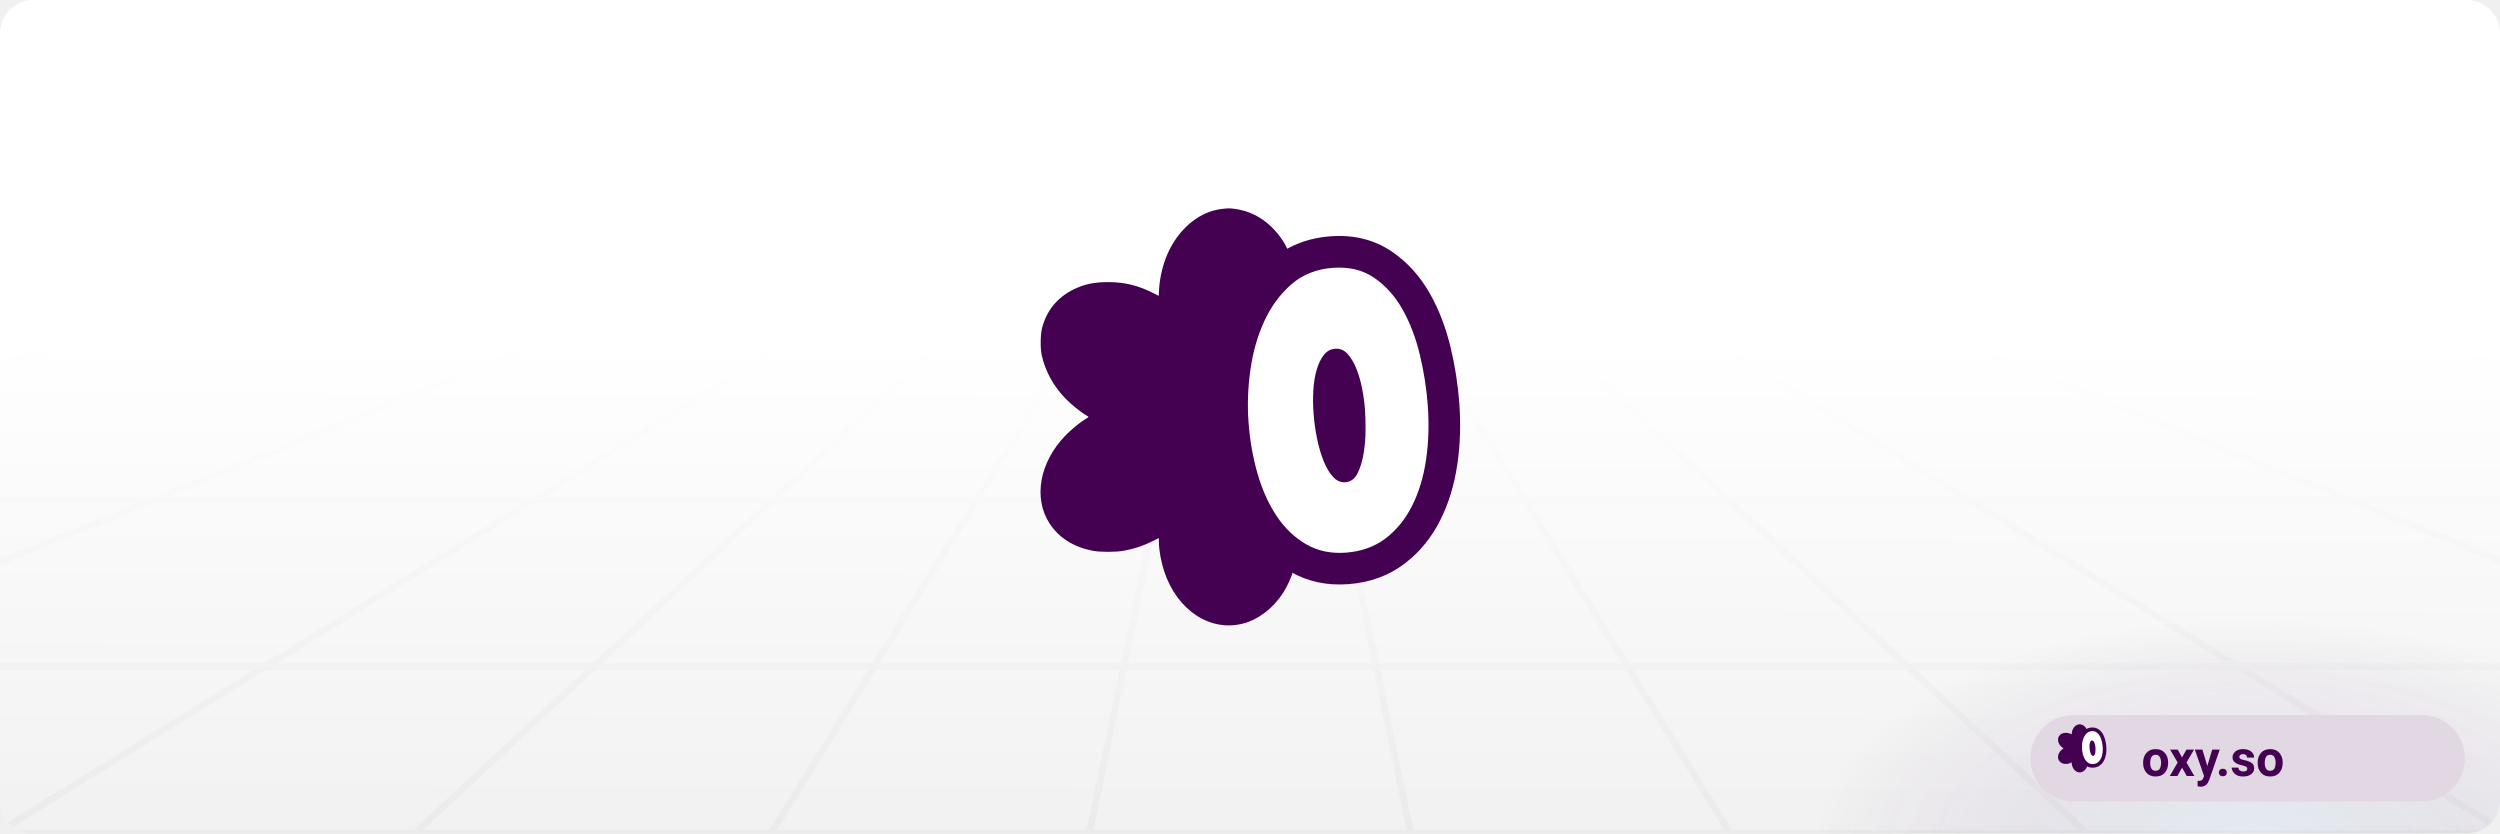
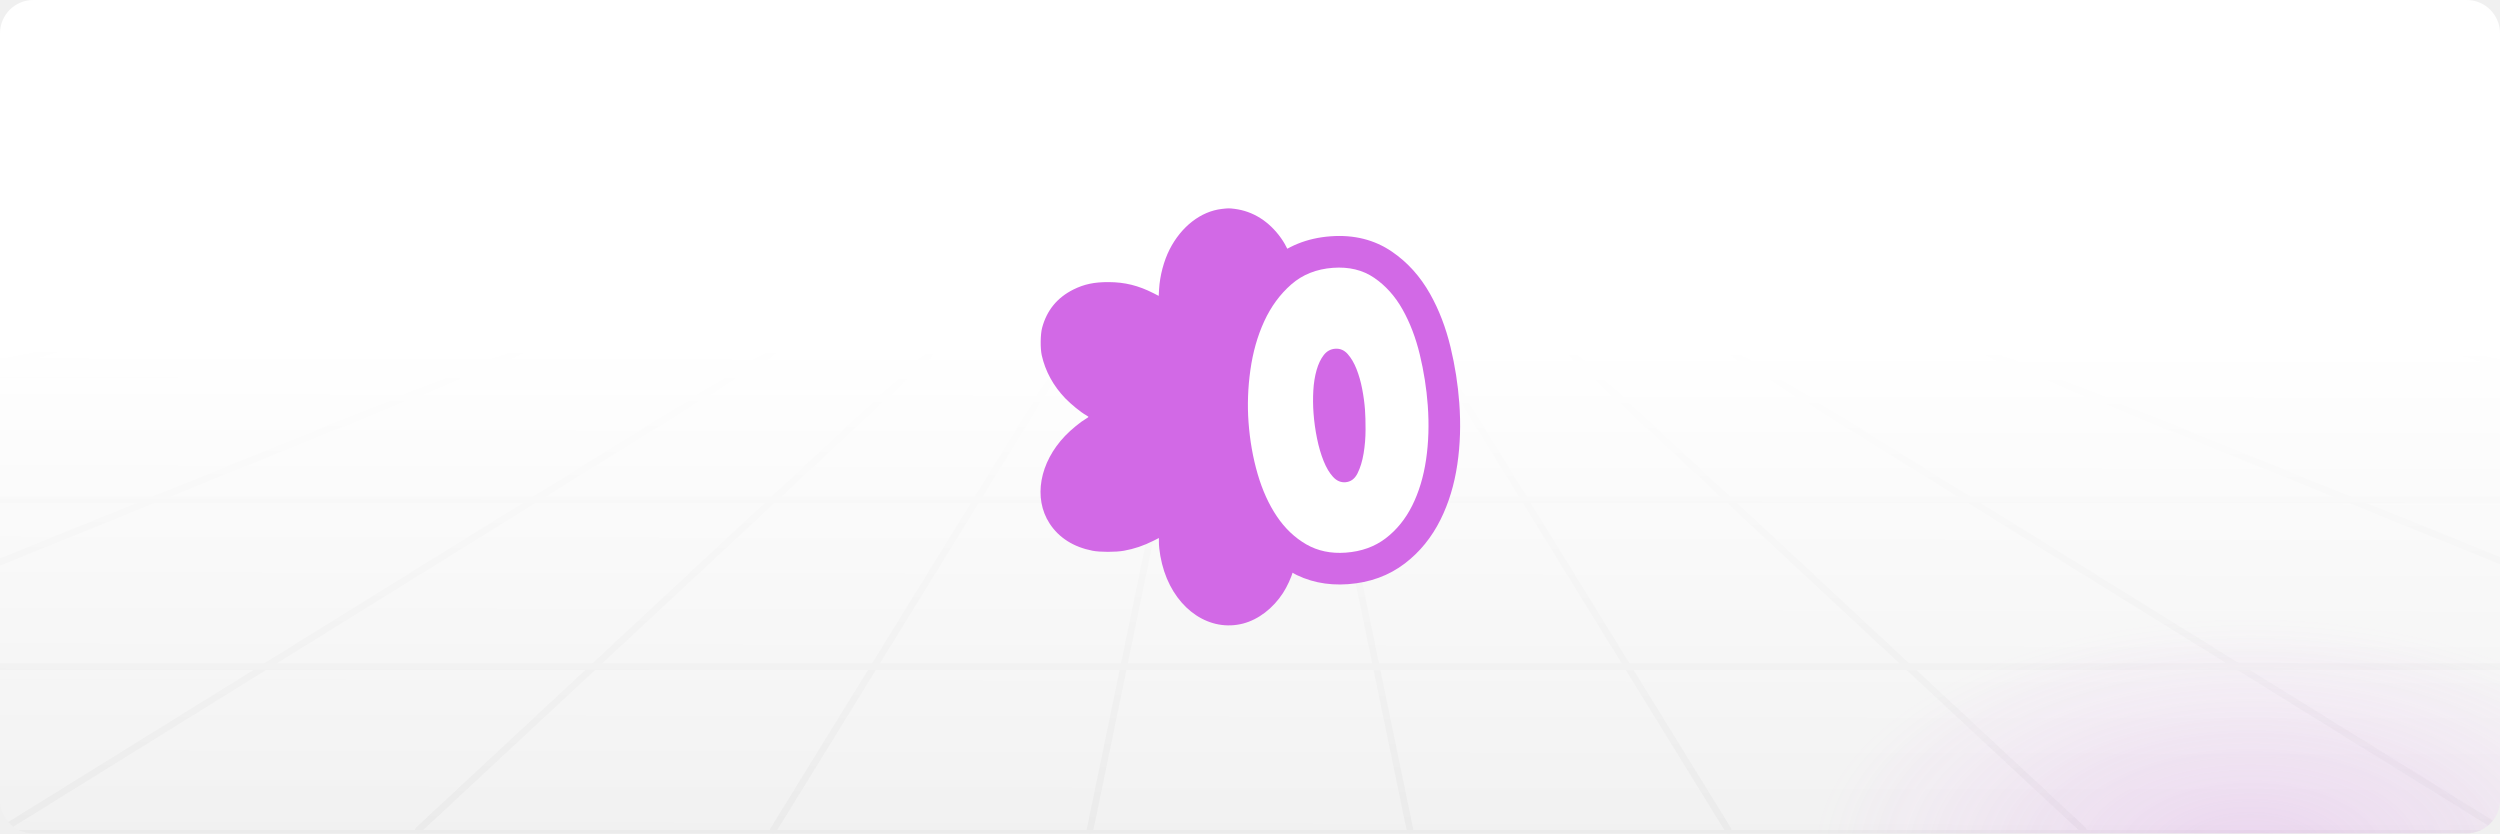
<svg xmlns="http://www.w3.org/2000/svg" width="1500" height="500" viewBox="0 0 1500 500" fill="none">
  <g clip-path="url(#clip0)">
    <rect width="1500" height="500" />
    <path d="M1 498L751 33L1501 498" stroke="#E9E9E9" stroke-width="4" stroke-linecap="round" />
    <path d="M-397 498L751 33L1899 498" stroke="#E9E9E9" stroke-width="4" stroke-linecap="round" />
    <path d="M-1136 498L751 33L2638 498" stroke="#E9E9E9" stroke-width="4" stroke-linecap="round" />
    <path d="M251 498L750.5 33L1250 498" stroke="#E9E9E9" stroke-width="4" stroke-linecap="round" />
    <path d="M464 498L750.474 33L1036.95 498" stroke="#E9E9E9" stroke-width="4" stroke-linecap="round" />
    <path d="M654 498L750 33L846 498" stroke="#E9E9E9" stroke-width="4" stroke-linecap="round" />
    <path class="line-100" d="M-128 500C1267.6 500 1624.83 500 1629 500" stroke="#E9E9E9" stroke-width="4" />
    <path class="line-100" d="M-128 400C1267.6 400 1624.83 400 1629 400" stroke="#E9E9E9" stroke-width="4" />
    <path class="line-75" d="M-128 300C1267.6 300 1624.83 300 1629 300" stroke="#E9E9E9" stroke-width="4" />
    <path class="line-75" d="M-128 225C1267.6 225 1624.83 225 1629 225" stroke="#E9E9E9" stroke-width="4" />
    <path class="line-50" d="M-128 175C1267.6 175 1624.83 175 1629 175" stroke="#E9E9E9" stroke-width="4" />
    <rect width="1501" height="500" fill="url(#paint0_linear)" />
    <ellipse opacity="0.58" cx="1350" cy="512" rx="262" ry="141" class="opacity-pulse" fill="url(#paint1_radial_14_2)" />
-     <rect x="1218.2" y="429" width="260.8" height="52" rx="26" fill="white" fill-opacity="0.95" />
-     <rect x="1218.2" y="429" width="260.8" height="52" rx="26" fill="#440151" fill-opacity="0.15" />
-     <text fill="#440151" xml:space="preserve" style="white-space: pre" font-family="-apple-system, BlinkMacSystemFont, 'Segoe UI', Roboto, Helvetica, Arial, sans-serif" font-size="30" font-weight="600" letter-spacing="0em">
-       <tspan x="1284.9" y="465.60">oxy.so</tspan>
-     </text>
-     <g transform="translate(1234.2 434.0) scale(0.02992)">
-       <g transform="translate(-80.58 -263.58)">
-         <defs>
-           <clipPath id="oxyBoton">
-             <path d="M0 0h1427v1151H0z" />
-           </clipPath>
-         </defs>
-         <path d="M520.434 284.25c-48.734 5.574-93.898 40.73-120.91 93.609-13.574 26.727-22.578 60.883-24.438 92.324l-.855 15.293-12.293-6.289c-34.871-17.723-66.168-25.441-103.758-25.582-33.156-.145-56.594 4.859-81.316 17.148-37.73 18.867-61.598 48.164-72.461 88.609-4 15.004-4.43 47.305-.855 63.598 8.289 36.871 26.727 70.742 54.309 99.469 13.719 14.148 36.016 32.301 48.02 39.016 3.145 1.859 5.859 3.715 5.859 4.145 0 .43-2.574 2.289-5.719 4.145-12.289 7.004-34.297 25.012-47.875 39.16-59.883 62.168-74.602 144.773-36.301 203.512 21.438 32.871 55.309 54.309 99.184 62.883 17.578 3.43 53.449 3.43 72.742 0 23.727-4.289 45.449-11.574 67.887-22.867l13.004-6.574v8.289c0 19.152 4.859 46.449 12.293 68.887 29.727 90.035 106.328 140.629 182.645 120.762 35.445-9.289 69.316-35.156 92.324-70.742 19.723-30.582 33.016-72.602 35.301-111.758l.859-15.152 12.719 6.434c36.016 18.008 66.742 25.438 105.473 25.297 36.156-.145 62.598-6.863 90.75-23.297 14.719-8.574 36.301-29.871 44.875-44.16 14.008-23.297 19.008-41.875 19.152-70.316.141-29.152-3.859-46.16-17.578-75.316-16.578-35.016-49.023-71.172-83.18-92.324-5.285-3.285-9.719-6.289-9.719-6.715 0-.43 4.434-3.43 9.719-6.719 24.152-15.004 52.453-42.445 68.172-66.168 25.438-38.16 36.871-79.32 32.301-116.621-7.719-62.168-52.023-106.758-119.48-120.051-19.008-3.855-54.879-3.57-75.746.574-21.723 4.285-39.73 10.289-60.309 20.293l-17.578 8.434v-8.148c0-40.301-16.578-91.895-40.16-125.336-27.727-39.016-64.883-62.453-107.617-67.887-12.719-1.57-14.148-1.57-29.438.145zm0 0" fill="#440151" />
-         <g clip-path="url(#oxyBoton)" transform="translate(465 188)">
-           <path d="M347.553 964.677c-49.27 3.621-93.691-5.957-133.258-28.734-36.379-20.941-67.094-49.977-92.145-87.105-23.004-34.09-41.059-73.633-54.164-118.633-12.414-42.617-20.359-87.602-23.84-134.949-3.277-44.582-1.684-90.027 4.781-136.344 6.738-48.277 19.414-92.664 38.023-133.156 19.957-43.418 46.867-79.98 80.73-109.688 38.34-33.637 84.801-52.461 139.383-56.469 54.18-3.984 101.57 7.918 142.18 35.699 35.922 24.574 65.297 57.184 88.133 97.82 20.57 36.609 36.332 77.668 47.285 123.18 10.301 42.797 17.043 85.887 20.23 129.258 3.621 49.27 2.117 96.441-4.516 141.523-6.984 47.473-19.988 90.266-39.008 128.375-20.594 41.273-48.125 75.051-82.586 101.336-36.992 28.211-80.738 44.176-131.23 47.887zm-10.727-145.918c21.562-1.586 39.305-7.688 53.227-18.305 16.453-12.551 29.918-29.328 40.402-50.332 12.062-24.168 20.449-52.281 25.168-84.34 5.066-34.449 6.184-70.949 3.352-109.5-2.605-35.438-8.125-70.688-16.562-105.75-7.789-32.348-18.652-60.93-32.59-85.742-11.676-20.777-26.074-37.023-43.195-48.738-12.43-8.504-28.711-12.016-48.84-10.535-21.977 1.613-39.852 8.461-53.617 20.535-18.242 16.004-33 36.273-44.273 60.805-12.617 27.453-21.305 58.215-26.062 92.281-5.027 36.035-6.285 71.164-3.77 105.395 2.727 37.094 8.859 72.012 18.395 104.754 8.844 30.359 20.504 56.266 34.977 77.719 12.422 18.41 27.039 32.457 43.848 42.133 13.621 7.84 30.137 11.047 49.543 9.621zm-13.77-326.008c5.336-.391 10.48-1.961 15.434-4.703 4.352-2.41 7.855-5.328 10.512-8.75-1.223 1.574-2.566 4.922-4.031 10.051-2.562 8.949-4.184 19.379-4.863 31.297-.809 14.156-.688 28.371.363 42.645 1.219 16.59 3.504 33.113 6.863 49.57 3.086 15.129 6.902 28.312 11.445 39.551 2.898 7.16 5.488 11.98 7.777 14.461-2.855-3.094-6.648-5.668-11.387-7.719-6.246-2.707-12.676-3.816-19.281-3.328-7.824.574-15.047 3.297-21.668 8.172-4.828 3.555-8.27 7.398-10.32 11.535 3.176-6.398 5.637-14.891 7.387-25.469 2.297-13.863 3.461-28.156 3.492-42.883.039-16.836-.332-30.527-1.105-41.07-.91-12.371-2.703-25.539-5.379-39.496-2.348-12.23-5.453-23.223-9.316-32.977-2.395-6.035-4.746-10.355-7.062-12.961 3.27 3.68 7.539 6.645 12.809 8.887 6.059 2.578 12.172 3.641 18.332 3.188zm-10.723-145.918c17.422-1.281 33.98 1.418 49.684 8.102 14.906 6.344 28.008 15.871 39.297 28.586 13.73 15.457 24.957 34.191 33.68 56.207 7.254 18.297 12.918 38.07 16.992 59.328 3.746 19.527 6.281 38.305 7.605 56.332 1.047 14.223 1.547 31.598 1.5 52.121-.051 22.637-1.871 44.785-5.453 66.445-4.129 24.941-11.016 47.137-20.656 66.582-8.461 17.059-19.801 30.824-34.027 41.293-16.02 11.789-34.133 18.43-54.34 19.914-17.301 1.27-33.828-1.504-49.574-8.32-14.238-6.164-26.934-15.301-38.09-27.406-14.316-15.543-26.254-35.121-35.809-58.742-7.902-19.543-14.293-41.266-19.168-65.172-4.605-22.574-7.746-45.27-9.426-68.086-1.516-20.629-1.688-41.199-.516-61.715 1.301-22.754 4.723-43.82 10.27-63.203 6.637-23.199 16.324-43.016 29.062-59.445 9.637-12.43 21.047-22.293 34.238-29.598 13.789-7.637 28.699-12.047 44.73-13.223zm0 0" fill="#440151" />
-           <path d="M342.19 891.704c-34.344 2.531-64.812-3.855-91.406-19.156-26.594-15.312-49.262-36.852-68-64.625-18.73-27.781-33.586-60.504-44.562-98.172-10.969-37.676-18.004-77.625-21.109-119.844-2.895-39.406-1.469-79.695 4.281-120.875 5.75-41.176 16.426-78.75 32.031-112.719 15.613-33.977 36.445-62.395 62.5-85.25 26.051-22.852 58.219-35.688 96.5-38.5 37.145-2.727 68.977 4.98 95.5 23.125 26.52 18.137 48.406 42.562 65.656 73.281 17.258 30.711 30.57 65.531 39.938 104.469 9.375 38.93 15.508 78.094 18.406 117.5 3.227 43.906 1.914 85.746-3.938 125.516-5.844 39.762-16.539 75.211-32.078 106.344-15.543 31.137-36.043 56.414-61.5 75.828-25.449 19.406-56.188 30.43-92.219 33.078zm-24.5-471.891c-10.699.781-19.539 5.672-26.516 14.672-6.98 8.992-12.496 20.57-16.547 34.734-4.043 14.168-6.562 29.922-7.562 47.266-.992 17.336-.844 34.73.438 52.188 1.445 19.699 4.16 39.305 8.141 58.812 3.988 19.512 9.094 36.965 15.312 52.359 6.227 15.398 13.492 27.602 21.797 36.609 8.301 9 17.801 13.109 28.5 12.328 12.383-.914 21.781-7.832 28.188-20.75 6.406-12.914 11.078-28.254 14.016-46.016 2.945-17.758 4.441-35.977 4.484-54.656.039-18.688-.398-34.219-1.312-46.594-1.117-15.195-3.281-31.172-6.5-47.922-3.211-16.75-7.594-32.133-13.156-46.156-5.555-14.02-12.34-25.547-20.359-34.578-8.023-9.031-17.664-13.129-28.922-12.297z" fill="#FFFFFF" />
-         </g>
-       </g>
-     </g>
  </g>
  <g transform="translate(598.20 51.66) scale(0.25926)">
    <defs>
      <clipPath id="oxyMarca">
        <path d="M0 0h1427v1151H0z" />
      </clipPath>
    </defs>
-     <path d="M520.434 284.25c-48.734 5.574-93.898 40.73-120.91 93.609-13.574 26.727-22.578 60.883-24.438 92.324l-.855 15.293-12.293-6.289c-34.871-17.723-66.168-25.441-103.758-25.582-33.156-.145-56.594 4.859-81.316 17.148-37.73 18.867-61.598 48.164-72.461 88.609-4 15.004-4.43 47.305-.855 63.598 8.289 36.871 26.727 70.742 54.309 99.469 13.719 14.148 36.016 32.301 48.02 39.016 3.145 1.859 5.859 3.715 5.859 4.145 0 .43-2.574 2.289-5.719 4.145-12.289 7.004-34.297 25.012-47.875 39.16-59.883 62.168-74.602 144.773-36.301 203.512 21.438 32.871 55.309 54.309 99.184 62.883 17.578 3.43 53.449 3.43 72.742 0 23.727-4.289 45.449-11.574 67.887-22.867l13.004-6.574v8.289c0 19.152 4.859 46.449 12.293 68.887 29.727 90.035 106.328 140.629 182.645 120.762 35.445-9.289 69.316-35.156 92.324-70.742 19.723-30.582 33.016-72.602 35.301-111.758l.859-15.152 12.719 6.434c36.016 18.008 66.742 25.438 105.473 25.297 36.156-.145 62.598-6.863 90.75-23.297 14.719-8.574 36.301-29.871 44.875-44.16 14.008-23.297 19.008-41.875 19.152-70.316.141-29.152-3.859-46.16-17.578-75.316-16.578-35.016-49.023-71.172-83.18-92.324-5.285-3.285-9.719-6.289-9.719-6.715 0-.43 4.434-3.43 9.719-6.719 24.152-15.004 52.453-42.445 68.172-66.168 25.438-38.16 36.871-79.32 32.301-116.621-7.719-62.168-52.023-106.758-119.48-120.051-19.008-3.855-54.879-3.57-75.746.574-21.723 4.285-39.73 10.289-60.309 20.293l-17.578 8.434v-8.148c0-40.301-16.578-91.895-40.16-125.336-27.727-39.016-64.883-62.453-107.617-67.887-12.719-1.57-14.148-1.57-29.438.145zm0 0" fill="#440151" />
+     <path d="M520.434 284.25c-48.734 5.574-93.898 40.73-120.91 93.609-13.574 26.727-22.578 60.883-24.438 92.324l-.855 15.293-12.293-6.289c-34.871-17.723-66.168-25.441-103.758-25.582-33.156-.145-56.594 4.859-81.316 17.148-37.73 18.867-61.598 48.164-72.461 88.609-4 15.004-4.43 47.305-.855 63.598 8.289 36.871 26.727 70.742 54.309 99.469 13.719 14.148 36.016 32.301 48.02 39.016 3.145 1.859 5.859 3.715 5.859 4.145 0 .43-2.574 2.289-5.719 4.145-12.289 7.004-34.297 25.012-47.875 39.16-59.883 62.168-74.602 144.773-36.301 203.512 21.438 32.871 55.309 54.309 99.184 62.883 17.578 3.43 53.449 3.43 72.742 0 23.727-4.289 45.449-11.574 67.887-22.867l13.004-6.574v8.289c0 19.152 4.859 46.449 12.293 68.887 29.727 90.035 106.328 140.629 182.645 120.762 35.445-9.289 69.316-35.156 92.324-70.742 19.723-30.582 33.016-72.602 35.301-111.758l.859-15.152 12.719 6.434c36.016 18.008 66.742 25.438 105.473 25.297 36.156-.145 62.598-6.863 90.75-23.297 14.719-8.574 36.301-29.871 44.875-44.16 14.008-23.297 19.008-41.875 19.152-70.316.141-29.152-3.859-46.16-17.578-75.316-16.578-35.016-49.023-71.172-83.18-92.324-5.285-3.285-9.719-6.289-9.719-6.715 0-.43 4.434-3.43 9.719-6.719 24.152-15.004 52.453-42.445 68.172-66.168 25.438-38.16 36.871-79.32 32.301-116.621-7.719-62.168-52.023-106.758-119.48-120.051-19.008-3.855-54.879-3.57-75.746.574-21.723 4.285-39.73 10.289-60.309 20.293l-17.578 8.434v-8.148c0-40.301-16.578-91.895-40.16-125.336-27.727-39.016-64.883-62.453-107.617-67.887-12.719-1.57-14.148-1.57-29.438.145zm0 0" fill="#d269e6" />
    <g clip-path="url(#oxyMarca)" transform="translate(465 188)">
-       <path d="M347.553 964.677c-49.27 3.621-93.691-5.957-133.258-28.734-36.379-20.941-67.094-49.977-92.145-87.105-23.004-34.09-41.059-73.633-54.164-118.633-12.414-42.617-20.359-87.602-23.84-134.949-3.277-44.582-1.684-90.027 4.781-136.344 6.738-48.277 19.414-92.664 38.023-133.156 19.957-43.418 46.867-79.98 80.73-109.688 38.34-33.637 84.801-52.461 139.383-56.469 54.18-3.984 101.57 7.918 142.18 35.699 35.922 24.574 65.297 57.184 88.133 97.82 20.57 36.609 36.332 77.668 47.285 123.18 10.301 42.797 17.043 85.887 20.23 129.258 3.621 49.27 2.117 96.441-4.516 141.523-6.984 47.473-19.988 90.266-39.008 128.375-20.594 41.273-48.125 75.051-82.586 101.336-36.992 28.211-80.738 44.176-131.23 47.887zm-10.727-145.918c21.562-1.586 39.305-7.688 53.227-18.305 16.453-12.551 29.918-29.328 40.402-50.332 12.062-24.168 20.449-52.281 25.168-84.34 5.066-34.449 6.184-70.949 3.352-109.5-2.605-35.438-8.125-70.688-16.562-105.75-7.789-32.348-18.652-60.93-32.59-85.742-11.676-20.777-26.074-37.023-43.195-48.738-12.43-8.504-28.711-12.016-48.84-10.535-21.977 1.613-39.852 8.461-53.617 20.535-18.242 16.004-33 36.273-44.273 60.805-12.617 27.453-21.305 58.215-26.062 92.281-5.027 36.035-6.285 71.164-3.77 105.395 2.727 37.094 8.859 72.012 18.395 104.754 8.844 30.359 20.504 56.266 34.977 77.719 12.422 18.41 27.039 32.457 43.848 42.133 13.621 7.84 30.137 11.047 49.543 9.621zm-13.77-326.008c5.336-.391 10.48-1.961 15.434-4.703 4.352-2.41 7.855-5.328 10.512-8.75-1.223 1.574-2.566 4.922-4.031 10.051-2.562 8.949-4.184 19.379-4.863 31.297-.809 14.156-.688 28.371.363 42.645 1.219 16.59 3.504 33.113 6.863 49.57 3.086 15.129 6.902 28.312 11.445 39.551 2.898 7.16 5.488 11.98 7.777 14.461-2.855-3.094-6.648-5.668-11.387-7.719-6.246-2.707-12.676-3.816-19.281-3.328-7.824.574-15.047 3.297-21.668 8.172-4.828 3.555-8.27 7.398-10.32 11.535 3.176-6.398 5.637-14.891 7.387-25.469 2.297-13.863 3.461-28.156 3.492-42.883.039-16.836-.332-30.527-1.105-41.07-.91-12.371-2.703-25.539-5.379-39.496-2.348-12.23-5.453-23.223-9.316-32.977-2.395-6.035-4.746-10.355-7.062-12.961 3.27 3.68 7.539 6.645 12.809 8.887 6.059 2.578 12.172 3.641 18.332 3.188zm-10.723-145.918c17.422-1.281 33.98 1.418 49.684 8.102 14.906 6.344 28.008 15.871 39.297 28.586 13.73 15.457 24.957 34.191 33.68 56.207 7.254 18.297 12.918 38.07 16.992 59.328 3.746 19.527 6.281 38.305 7.605 56.332 1.047 14.223 1.547 31.598 1.5 52.121-.051 22.637-1.871 44.785-5.453 66.445-4.129 24.941-11.016 47.137-20.656 66.582-8.461 17.059-19.801 30.824-34.027 41.293-16.02 11.789-34.133 18.43-54.34 19.914-17.301 1.27-33.828-1.504-49.574-8.32-14.238-6.164-26.934-15.301-38.09-27.406-14.316-15.543-26.254-35.121-35.809-58.742-7.902-19.543-14.293-41.266-19.168-65.172-4.605-22.574-7.746-45.27-9.426-68.086-1.516-20.629-1.688-41.199-.516-61.715 1.301-22.754 4.723-43.82 10.27-63.203 6.637-23.199 16.324-43.016 29.062-59.445 9.637-12.43 21.047-22.293 34.238-29.598 13.789-7.637 28.699-12.047 44.73-13.223zm0 0" fill="#440151" />
+       <path d="M347.553 964.677c-49.27 3.621-93.691-5.957-133.258-28.734-36.379-20.941-67.094-49.977-92.145-87.105-23.004-34.09-41.059-73.633-54.164-118.633-12.414-42.617-20.359-87.602-23.84-134.949-3.277-44.582-1.684-90.027 4.781-136.344 6.738-48.277 19.414-92.664 38.023-133.156 19.957-43.418 46.867-79.98 80.73-109.688 38.34-33.637 84.801-52.461 139.383-56.469 54.18-3.984 101.57 7.918 142.18 35.699 35.922 24.574 65.297 57.184 88.133 97.82 20.57 36.609 36.332 77.668 47.285 123.18 10.301 42.797 17.043 85.887 20.23 129.258 3.621 49.27 2.117 96.441-4.516 141.523-6.984 47.473-19.988 90.266-39.008 128.375-20.594 41.273-48.125 75.051-82.586 101.336-36.992 28.211-80.738 44.176-131.23 47.887zm-10.727-145.918c21.562-1.586 39.305-7.688 53.227-18.305 16.453-12.551 29.918-29.328 40.402-50.332 12.062-24.168 20.449-52.281 25.168-84.34 5.066-34.449 6.184-70.949 3.352-109.5-2.605-35.438-8.125-70.688-16.562-105.75-7.789-32.348-18.652-60.93-32.59-85.742-11.676-20.777-26.074-37.023-43.195-48.738-12.43-8.504-28.711-12.016-48.84-10.535-21.977 1.613-39.852 8.461-53.617 20.535-18.242 16.004-33 36.273-44.273 60.805-12.617 27.453-21.305 58.215-26.062 92.281-5.027 36.035-6.285 71.164-3.77 105.395 2.727 37.094 8.859 72.012 18.395 104.754 8.844 30.359 20.504 56.266 34.977 77.719 12.422 18.41 27.039 32.457 43.848 42.133 13.621 7.84 30.137 11.047 49.543 9.621zm-13.77-326.008c5.336-.391 10.48-1.961 15.434-4.703 4.352-2.41 7.855-5.328 10.512-8.75-1.223 1.574-2.566 4.922-4.031 10.051-2.562 8.949-4.184 19.379-4.863 31.297-.809 14.156-.688 28.371.363 42.645 1.219 16.59 3.504 33.113 6.863 49.57 3.086 15.129 6.902 28.312 11.445 39.551 2.898 7.16 5.488 11.98 7.777 14.461-2.855-3.094-6.648-5.668-11.387-7.719-6.246-2.707-12.676-3.816-19.281-3.328-7.824.574-15.047 3.297-21.668 8.172-4.828 3.555-8.27 7.398-10.32 11.535 3.176-6.398 5.637-14.891 7.387-25.469 2.297-13.863 3.461-28.156 3.492-42.883.039-16.836-.332-30.527-1.105-41.07-.91-12.371-2.703-25.539-5.379-39.496-2.348-12.23-5.453-23.223-9.316-32.977-2.395-6.035-4.746-10.355-7.062-12.961 3.27 3.68 7.539 6.645 12.809 8.887 6.059 2.578 12.172 3.641 18.332 3.188zm-10.723-145.918c17.422-1.281 33.98 1.418 49.684 8.102 14.906 6.344 28.008 15.871 39.297 28.586 13.73 15.457 24.957 34.191 33.68 56.207 7.254 18.297 12.918 38.07 16.992 59.328 3.746 19.527 6.281 38.305 7.605 56.332 1.047 14.223 1.547 31.598 1.5 52.121-.051 22.637-1.871 44.785-5.453 66.445-4.129 24.941-11.016 47.137-20.656 66.582-8.461 17.059-19.801 30.824-34.027 41.293-16.02 11.789-34.133 18.43-54.34 19.914-17.301 1.27-33.828-1.504-49.574-8.32-14.238-6.164-26.934-15.301-38.09-27.406-14.316-15.543-26.254-35.121-35.809-58.742-7.902-19.543-14.293-41.266-19.168-65.172-4.605-22.574-7.746-45.27-9.426-68.086-1.516-20.629-1.688-41.199-.516-61.715 1.301-22.754 4.723-43.82 10.27-63.203 6.637-23.199 16.324-43.016 29.062-59.445 9.637-12.43 21.047-22.293 34.238-29.598 13.789-7.637 28.699-12.047 44.73-13.223zm0 0" fill="#d269e6" />
      <path d="M342.19 891.704c-34.344 2.531-64.812-3.855-91.406-19.156-26.594-15.312-49.262-36.852-68-64.625-18.73-27.781-33.586-60.504-44.562-98.172-10.969-37.676-18.004-77.625-21.109-119.844-2.895-39.406-1.469-79.695 4.281-120.875 5.75-41.176 16.426-78.75 32.031-112.719 15.613-33.977 36.445-62.395 62.5-85.25 26.051-22.852 58.219-35.688 96.5-38.5 37.145-2.727 68.977 4.98 95.5 23.125 26.52 18.137 48.406 42.562 65.656 73.281 17.258 30.711 30.57 65.531 39.938 104.469 9.375 38.93 15.508 78.094 18.406 117.5 3.227 43.906 1.914 85.746-3.938 125.516-5.844 39.762-16.539 75.211-32.078 106.344-15.543 31.137-36.043 56.414-61.5 75.828-25.449 19.406-56.188 30.43-92.219 33.078zm-24.5-471.891c-10.699.781-19.539 5.672-26.516 14.672-6.98 8.992-12.496 20.57-16.547 34.734-4.043 14.168-6.562 29.922-7.562 47.266-.992 17.336-.844 34.73.438 52.188 1.445 19.699 4.16 39.305 8.141 58.812 3.988 19.512 9.094 36.965 15.312 52.359 6.227 15.398 13.492 27.602 21.797 36.609 8.301 9 17.801 13.109 28.5 12.328 12.383-.914 21.781-7.832 28.188-20.75 6.406-12.914 11.078-28.254 14.016-46.016 2.945-17.758 4.441-35.977 4.484-54.656.039-18.688-.398-34.219-1.312-46.594-1.117-15.195-3.281-31.172-6.5-47.922-3.211-16.75-7.594-32.133-13.156-46.156-5.555-14.02-12.34-25.547-20.359-34.578-8.023-9.031-17.664-13.129-28.922-12.297z" fill="#FFFFFF" />
    </g>
  </g>
  <defs>
    <linearGradient id="paint0_linear" x1="751" y1="205.5" x2="750.5" y2="526.104" gradientUnits="userSpaceOnUse">
      <stop stop-color="white" />
      <stop offset="1" stop-color="white" stop-opacity="0" />
    </linearGradient>
    <radialGradient id="paint1_radial_14_2" cx="0" cy="0" r="1" gradientUnits="userSpaceOnUse" gradientTransform="translate(1350.5 512) rotate(90) scale(141 262.5)">
-       <stop stop-color="#B5E1FF" stop-opacity="0.35" />
-       <stop offset="1" stop-color="#440151" stop-opacity="0" />
+       <stop stop-color="#d269e6" stop-opacity="0.35" />
+       <stop offset="1" stop-color="#d269e6" stop-opacity="0" />
    </radialGradient>
    <clipPath id="clip0">
      <rect width="1500" height="500" rx="20" />
    </clipPath>
  </defs>
  <style type="text/css">
@keyframes move-100 {
  from {transform: translateY(0)}
  to {transform: translateY(-100px)}
}
@keyframes move-75 {
  from {transform: translateY(0)}
  to {transform: translateY(-75px)}
}
@keyframes move-50 {
  from {transform: translateY(0)}
  to {transform: translateY(-50px)}
}
@keyframes pulse-opacity {
  0%, 100% {opacity: 0.5}
  50% {opacity: 1}
}
.opacity-pulse {
  animation: pulse-opacity 10s infinite;
}
.line-100 {
  animation: move-100 4s infinite linear;
}
.line-75 {
  animation: move-75 4s infinite linear;
}
.line-50 {
  animation: move-50 4s infinite linear;
}
</style>
</svg>
